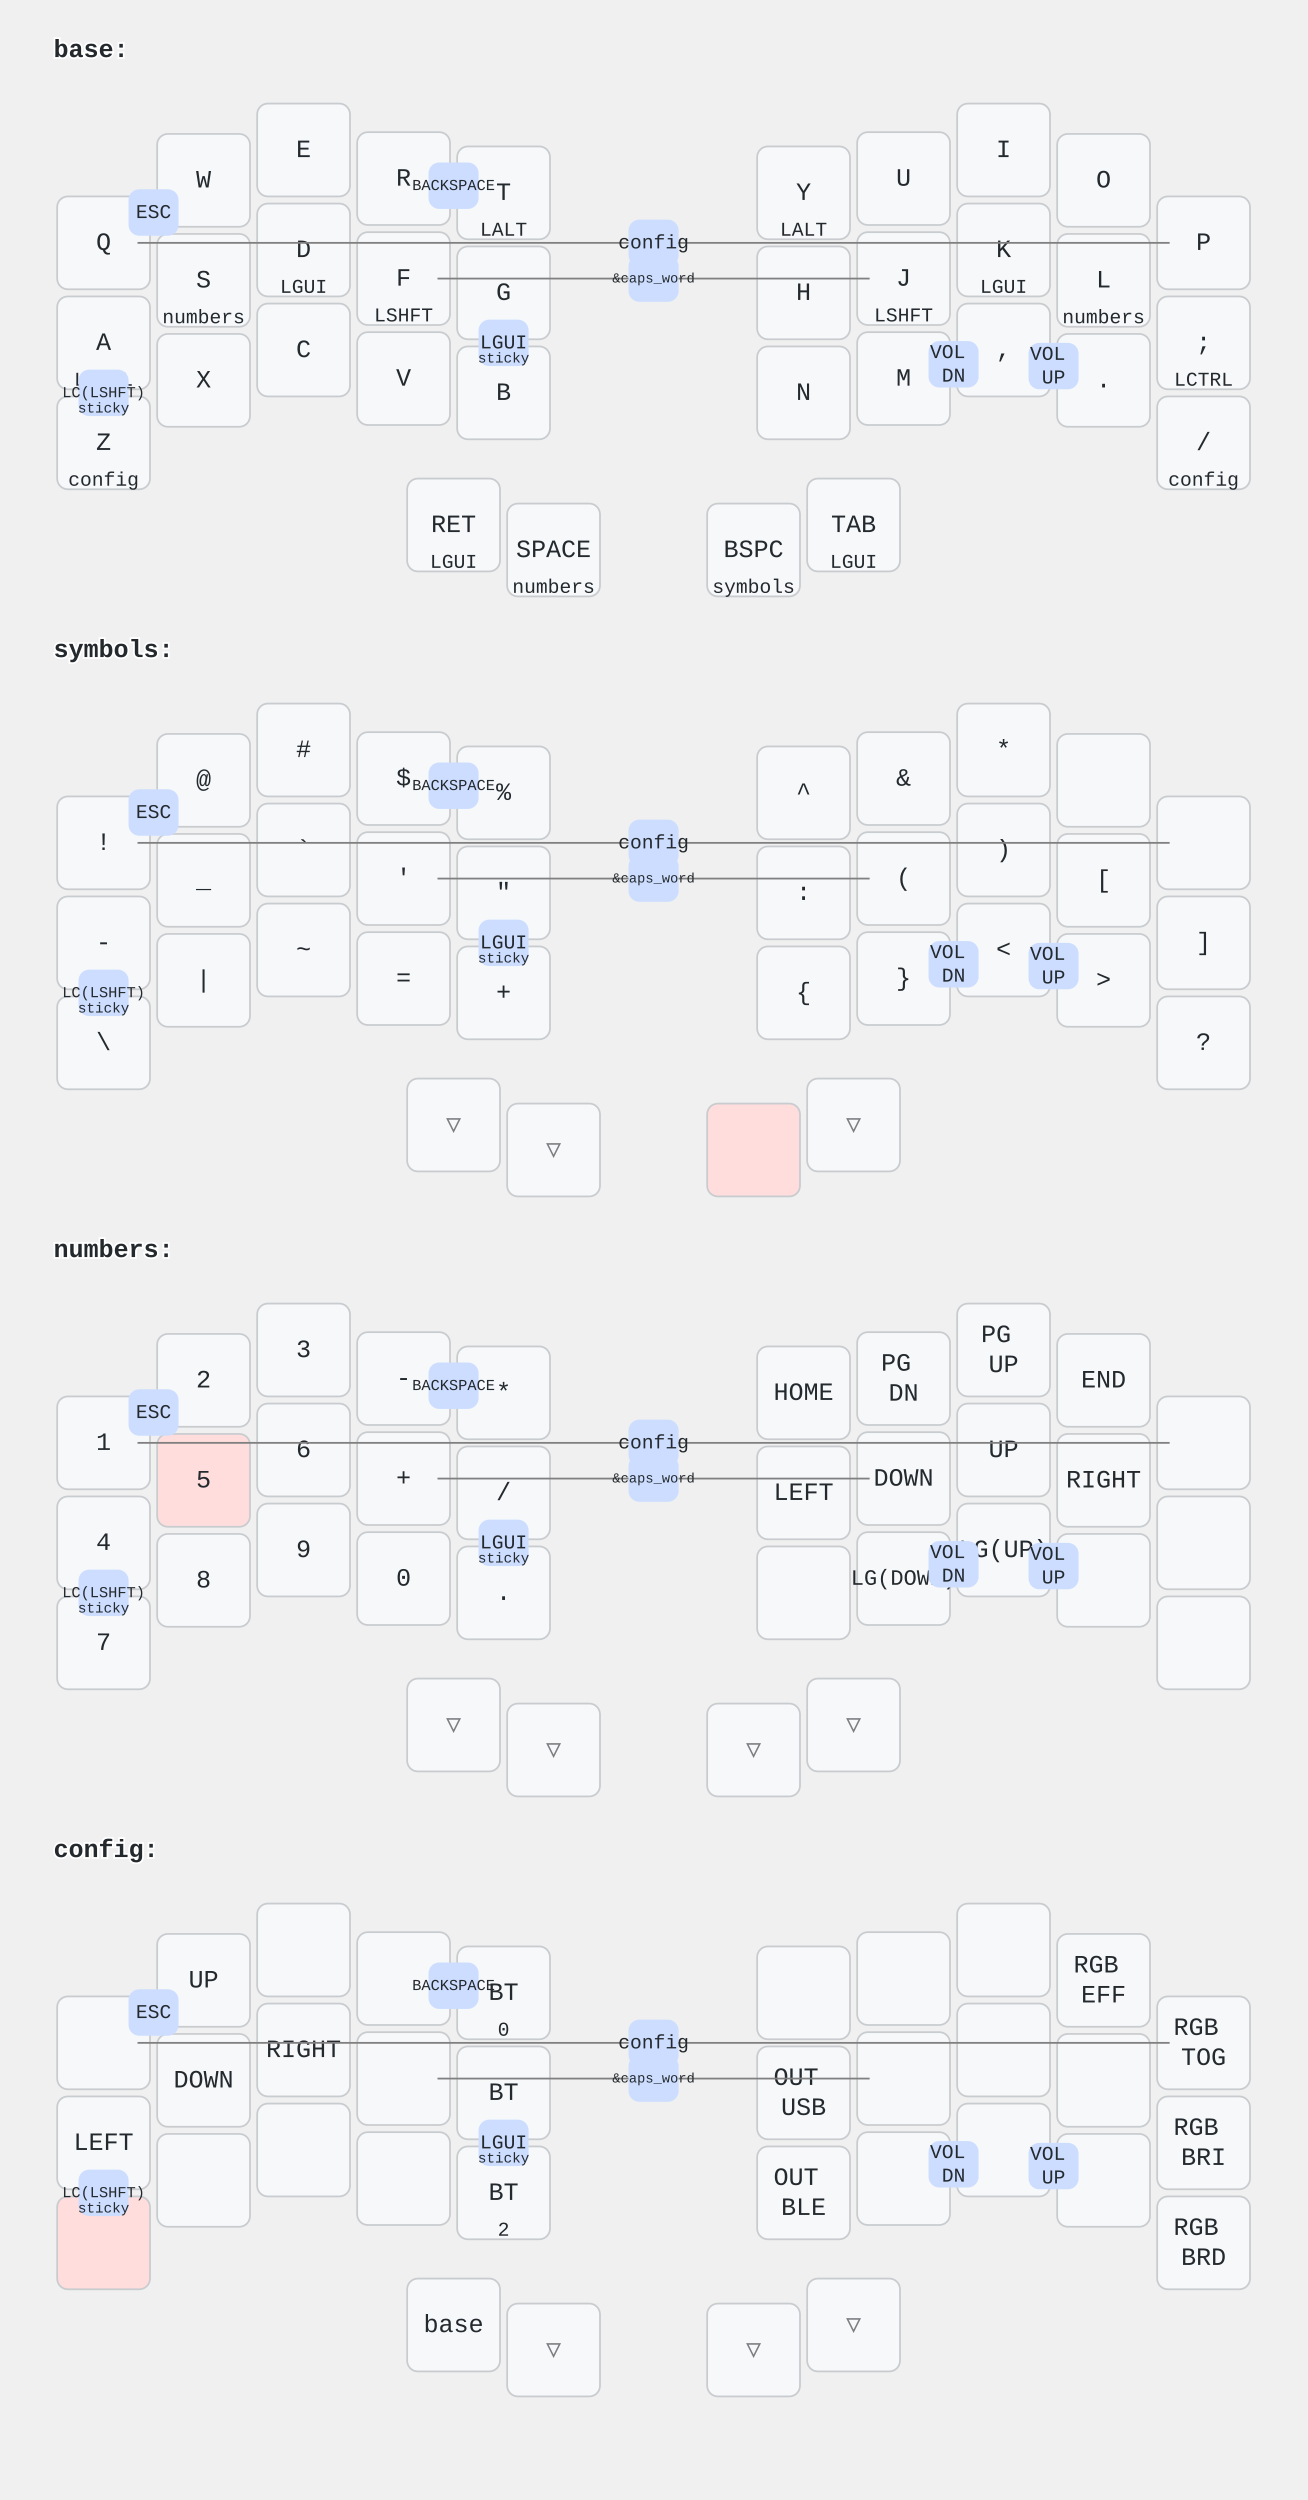
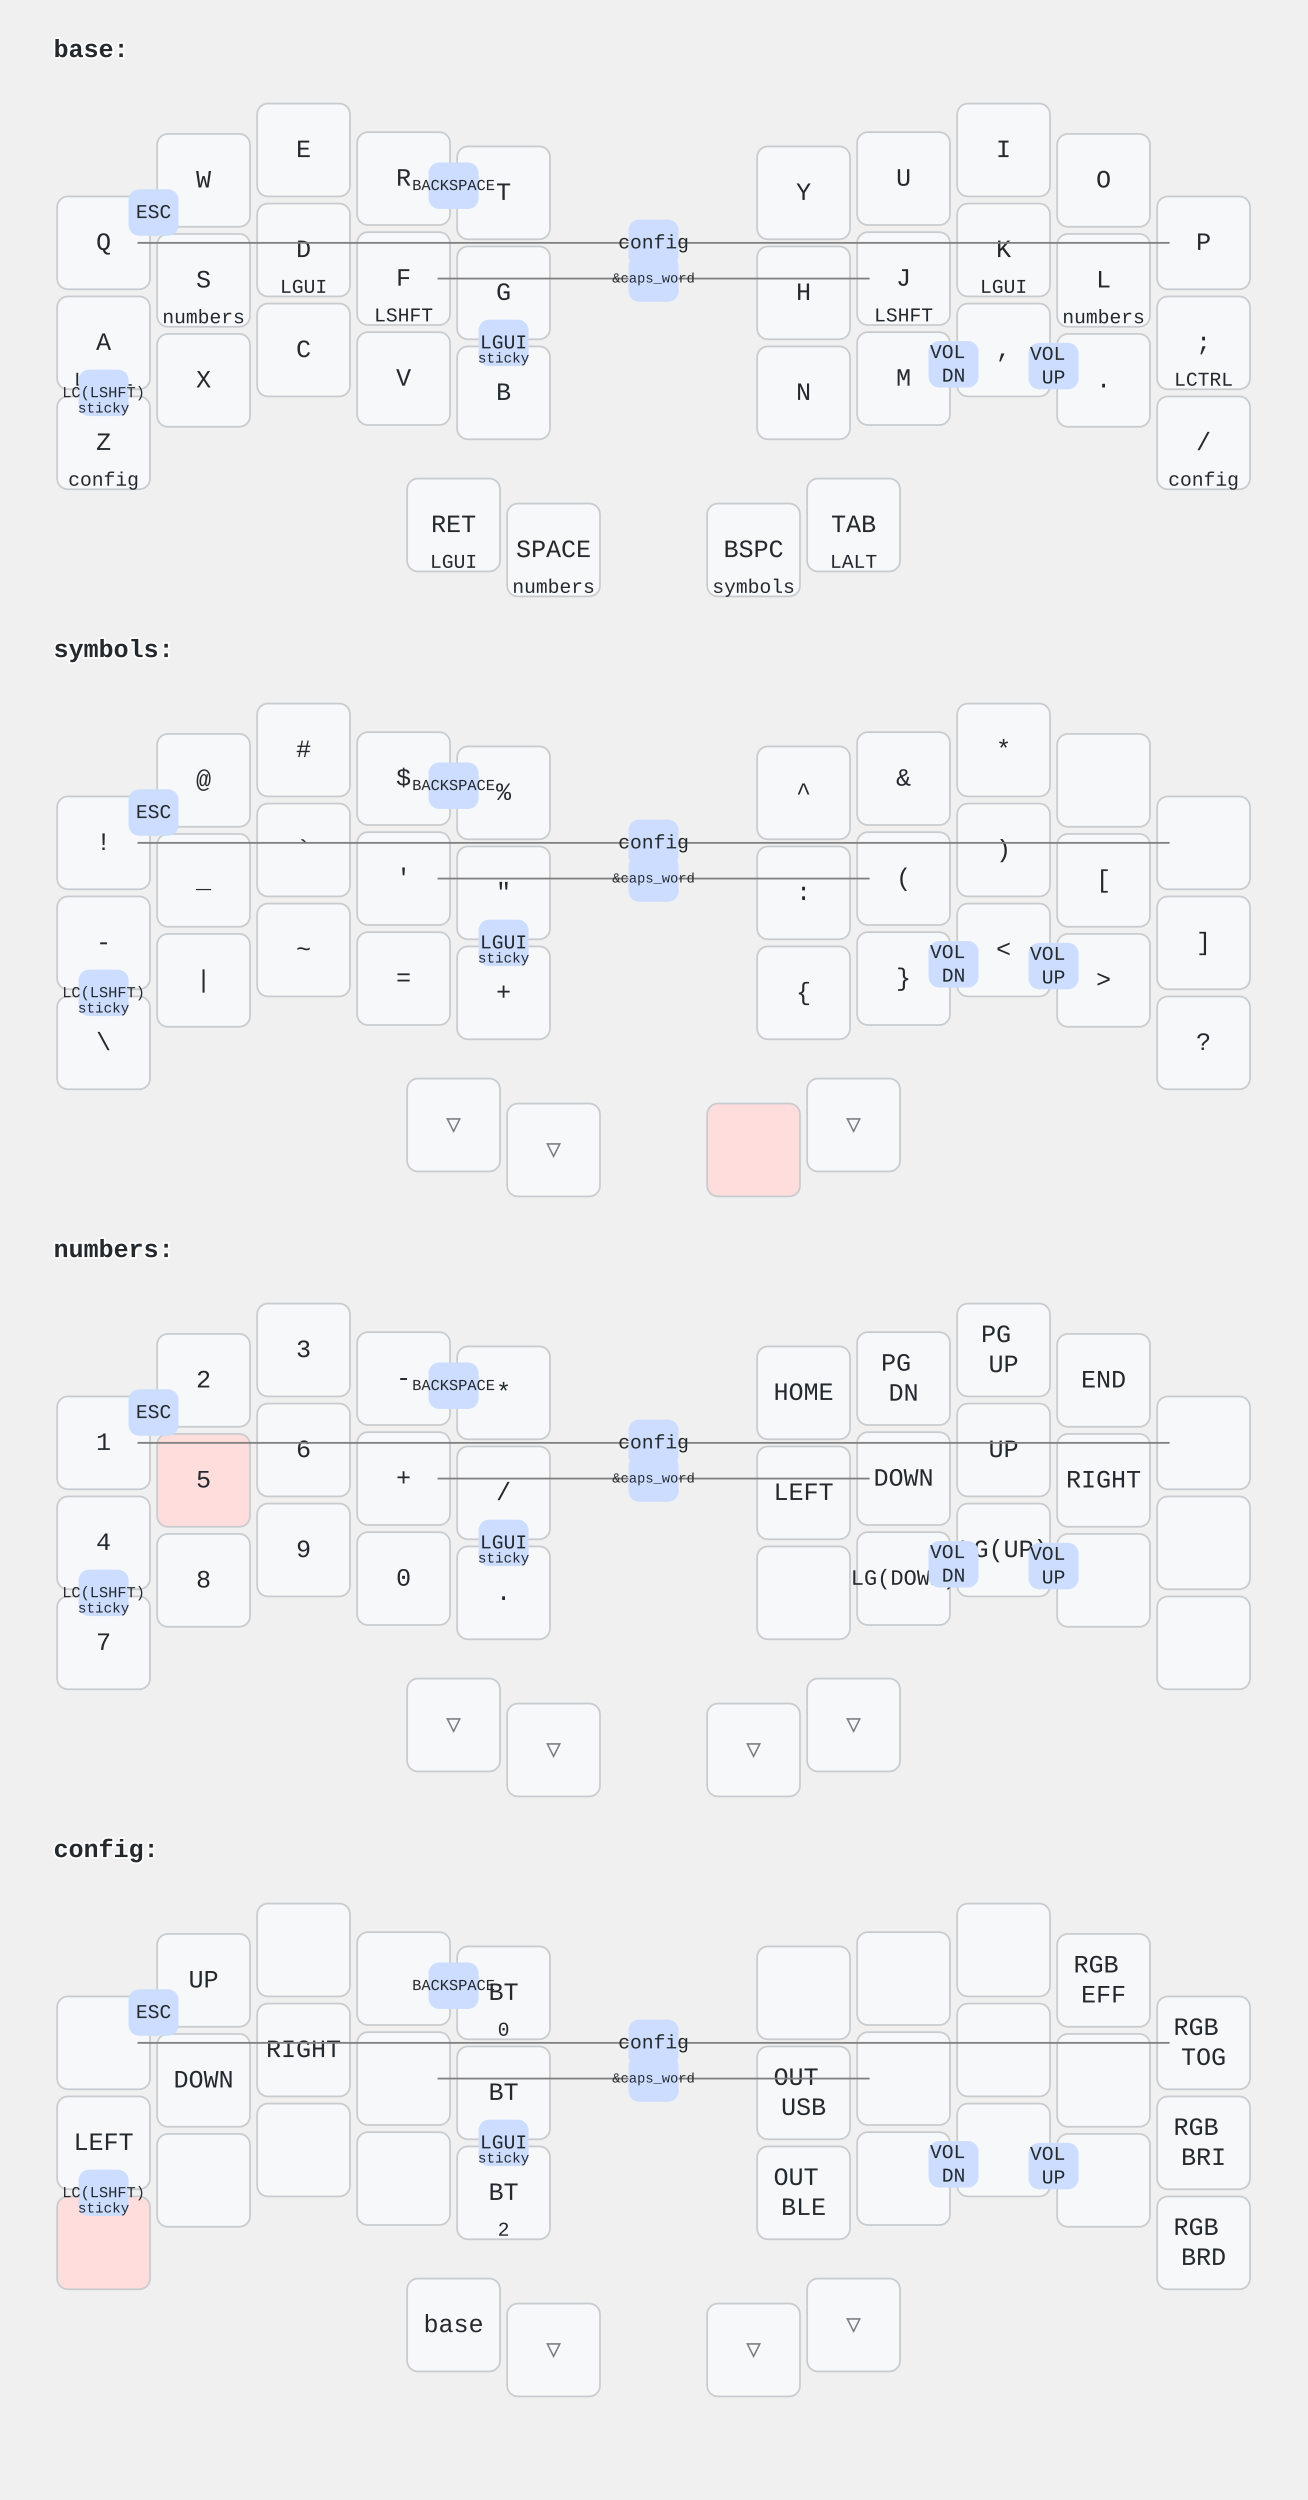
<svg xmlns="http://www.w3.org/2000/svg" width="732" height="1400" viewBox="0 0 732 1400" class="keymap">
  <style>/* inherit to force styles through use tags */
svg path {
    fill: inherit;
}

/* font and background color specifications */
svg.keymap {
    font-family: SFMono-Regular,Consolas,Liberation Mono,Menlo,monospace;
    font-size: 14px;
    font-kerning: normal;
    text-rendering: optimizeLegibility;
    fill: #24292e;
}

/* default key styling */
rect.key {
    fill: #f6f8fa;
    stroke: #c9cccf;
    stroke-width: 1;
}

/* default key side styling, only used is draw_key_sides is set */
rect.side {
    filter: brightness(90%);
}

/* color accent for combo boxes */
rect.combo, rect.combo-separate {
    fill: #cdf;
}

/* color accent for held keys */
rect.held, rect.combo.held {
    fill: #fdd;
}

/* color accent for ghost (optional) keys */
rect.ghost, rect.combo.ghost {
    stroke-dasharray: 4, 4;
    stroke-width: 2;
}

text {
    text-anchor: middle;
    dominant-baseline: middle;
}

/* styling for layer labels */
text.label {
    font-weight: bold;
    text-anchor: start;
    stroke: white;
    stroke-width: 2;
    paint-order: stroke;
}

/* styling for combo tap, and key hold/shifted label text */
text.combo, text.hold, text.shifted {
    font-size: 11px;
}

text.hold {
    text-anchor: middle;
    dominant-baseline: auto;
}

text.shifted {
    text-anchor: middle;
    dominant-baseline: hanging;
}

/* styling for hold/shifted label text in combo box */
text.combo.hold, text.combo.shifted {
    font-size: 8px;
}

/* lighter symbol for transparent keys */
text.trans {
    fill: #7b7e81;
}

/* styling for combo dendrons */
path.combo {
    stroke-width: 1;
    stroke: gray;
    fill: none;
}

/* Start Tabler Icons Cleanup */
/* cannot use height/width with glyphs */
.icon-tabler &gt; path {
    fill: inherit;
    stroke: inherit;
    stroke-width: 2;
}
/* hide tabler's default box */
.icon-tabler &gt; path[stroke="none"][fill="none"] {
    visibility: hidden;
}
/* End Tabler Icons Cleanup */
</style>
  <g transform="translate(30, 0)" class="layer-base">
    <text x="0" y="28" class="label">base:</text>
    <g transform="translate(0, 56)">
      <g transform="translate(28, 80)" class="key keypos-0">
        <rect rx="6" ry="6" x="-26" y="-26" width="52" height="52" class="key" />
        <text x="0" y="0" class="key tap">Q</text>
      </g>
      <g transform="translate(84, 45)" class="key keypos-1">
        <rect rx="6" ry="6" x="-26" y="-26" width="52" height="52" class="key" />
        <text x="0" y="0" class="key tap">W</text>
      </g>
      <g transform="translate(140, 28)" class="key keypos-2">
        <rect rx="6" ry="6" x="-26" y="-26" width="52" height="52" class="key" />
        <text x="0" y="0" class="key tap">E</text>
      </g>
      <g transform="translate(196, 44)" class="key keypos-3">
        <rect rx="6" ry="6" x="-26" y="-26" width="52" height="52" class="key" />
        <text x="0" y="0" class="key tap">R</text>
      </g>
      <g transform="translate(252, 52)" class="key keypos-4">
        <rect rx="6" ry="6" x="-26" y="-26" width="52" height="52" class="key" />
        <text x="0" y="0" class="key tap">T</text>
-         <text x="0" y="24" class="key hold">LALT</text>
      </g>
      <g transform="translate(420, 52)" class="key keypos-5">
        <rect rx="6" ry="6" x="-26" y="-26" width="52" height="52" class="key" />
        <text x="0" y="0" class="key tap">Y</text>
-         <text x="0" y="24" class="key hold">LALT</text>
      </g>
      <g transform="translate(476, 44)" class="key keypos-6">
        <rect rx="6" ry="6" x="-26" y="-26" width="52" height="52" class="key" />
        <text x="0" y="0" class="key tap">U</text>
      </g>
      <g transform="translate(532, 28)" class="key keypos-7">
        <rect rx="6" ry="6" x="-26" y="-26" width="52" height="52" class="key" />
        <text x="0" y="0" class="key tap">I</text>
      </g>
      <g transform="translate(588, 45)" class="key keypos-8">
        <rect rx="6" ry="6" x="-26" y="-26" width="52" height="52" class="key" />
        <text x="0" y="0" class="key tap">O</text>
      </g>
      <g transform="translate(644, 80)" class="key keypos-9">
        <rect rx="6" ry="6" x="-26" y="-26" width="52" height="52" class="key" />
        <text x="0" y="0" class="key tap">P</text>
      </g>
      <g transform="translate(28, 136)" class="key keypos-10">
        <rect rx="6" ry="6" x="-26" y="-26" width="52" height="52" class="key" />
        <text x="0" y="0" class="key tap">A</text>
        <text x="0" y="24" class="key hold">LCTRL</text>
      </g>
      <g transform="translate(84, 101)" class="key keypos-11">
        <rect rx="6" ry="6" x="-26" y="-26" width="52" height="52" class="key" />
        <text x="0" y="0" class="key tap">S</text>
        <text x="0" y="24" class="key hold">numbers</text>
      </g>
      <g transform="translate(140, 84)" class="key keypos-12">
        <rect rx="6" ry="6" x="-26" y="-26" width="52" height="52" class="key" />
        <text x="0" y="0" class="key tap">D</text>
        <text x="0" y="24" class="key hold">LGUI</text>
      </g>
      <g transform="translate(196, 100)" class="key keypos-13">
        <rect rx="6" ry="6" x="-26" y="-26" width="52" height="52" class="key" />
        <text x="0" y="0" class="key tap">F</text>
        <text x="0" y="24" class="key hold">LSHFT</text>
      </g>
      <g transform="translate(252, 108)" class="key keypos-14">
        <rect rx="6" ry="6" x="-26" y="-26" width="52" height="52" class="key" />
        <text x="0" y="0" class="key tap">G</text>
      </g>
      <g transform="translate(420, 108)" class="key keypos-15">
        <rect rx="6" ry="6" x="-26" y="-26" width="52" height="52" class="key" />
        <text x="0" y="0" class="key tap">H</text>
      </g>
      <g transform="translate(476, 100)" class="key keypos-16">
        <rect rx="6" ry="6" x="-26" y="-26" width="52" height="52" class="key" />
        <text x="0" y="0" class="key tap">J</text>
        <text x="0" y="24" class="key hold">LSHFT</text>
      </g>
      <g transform="translate(532, 84)" class="key keypos-17">
        <rect rx="6" ry="6" x="-26" y="-26" width="52" height="52" class="key" />
        <text x="0" y="0" class="key tap">K</text>
        <text x="0" y="24" class="key hold">LGUI</text>
      </g>
      <g transform="translate(588, 101)" class="key keypos-18">
        <rect rx="6" ry="6" x="-26" y="-26" width="52" height="52" class="key" />
        <text x="0" y="0" class="key tap">L</text>
        <text x="0" y="24" class="key hold">numbers</text>
      </g>
      <g transform="translate(644, 136)" class="key keypos-19">
        <rect rx="6" ry="6" x="-26" y="-26" width="52" height="52" class="key" />
        <text x="0" y="0" class="key tap">;</text>
        <text x="0" y="24" class="key hold">LCTRL</text>
      </g>
      <g transform="translate(28, 192)" class="key keypos-20">
        <rect rx="6" ry="6" x="-26" y="-26" width="52" height="52" class="key" />
        <text x="0" y="0" class="key tap">Z</text>
        <text x="0" y="24" class="key hold">config</text>
      </g>
      <g transform="translate(84, 157)" class="key keypos-21">
        <rect rx="6" ry="6" x="-26" y="-26" width="52" height="52" class="key" />
        <text x="0" y="0" class="key tap">X</text>
      </g>
      <g transform="translate(140, 140)" class="key keypos-22">
        <rect rx="6" ry="6" x="-26" y="-26" width="52" height="52" class="key" />
        <text x="0" y="0" class="key tap">C</text>
      </g>
      <g transform="translate(196, 156)" class="key keypos-23">
        <rect rx="6" ry="6" x="-26" y="-26" width="52" height="52" class="key" />
        <text x="0" y="0" class="key tap">V</text>
      </g>
      <g transform="translate(252, 164)" class="key keypos-24">
        <rect rx="6" ry="6" x="-26" y="-26" width="52" height="52" class="key" />
        <text x="0" y="0" class="key tap">B</text>
      </g>
      <g transform="translate(420, 164)" class="key keypos-25">
        <rect rx="6" ry="6" x="-26" y="-26" width="52" height="52" class="key" />
        <text x="0" y="0" class="key tap">N</text>
      </g>
      <g transform="translate(476, 156)" class="key keypos-26">
        <rect rx="6" ry="6" x="-26" y="-26" width="52" height="52" class="key" />
        <text x="0" y="0" class="key tap">M</text>
      </g>
      <g transform="translate(532, 140)" class="key keypos-27">
        <rect rx="6" ry="6" x="-26" y="-26" width="52" height="52" class="key" />
        <text x="0" y="0" class="key tap">,</text>
      </g>
      <g transform="translate(588, 157)" class="key keypos-28">
        <rect rx="6" ry="6" x="-26" y="-26" width="52" height="52" class="key" />
        <text x="0" y="0" class="key tap">.</text>
      </g>
      <g transform="translate(644, 192)" class="key keypos-29">
        <rect rx="6" ry="6" x="-26" y="-26" width="52" height="52" class="key" />
        <text x="0" y="0" class="key tap">/</text>
        <text x="0" y="24" class="key hold">config</text>
      </g>
      <g transform="translate(224, 238)" class="key keypos-30">
        <rect rx="6" ry="6" x="-26" y="-26" width="52" height="52" class="key" />
        <text x="0" y="0" class="key tap">RET</text>
        <text x="0" y="24" class="key hold">LGUI</text>
      </g>
      <g transform="translate(280, 252)" class="key keypos-31">
        <rect rx="6" ry="6" x="-26" y="-26" width="52" height="52" class="key" />
        <text x="0" y="0" class="key tap">SPACE</text>
        <text x="0" y="24" class="key hold">numbers</text>
      </g>
      <g transform="translate(392, 252)" class="key keypos-32">
        <rect rx="6" ry="6" x="-26" y="-26" width="52" height="52" class="key" />
        <text x="0" y="0" class="key tap">BSPC</text>
        <text x="0" y="24" class="key hold">symbols</text>
      </g>
      <g transform="translate(448, 238)" class="key keypos-33">
        <rect rx="6" ry="6" x="-26" y="-26" width="52" height="52" class="key" />
        <text x="0" y="0" class="key tap">TAB</text>
-         <text x="0" y="24" class="key hold">LGUI</text>
+         <text x="0" y="24" class="key hold">LALT</text>
      </g>
      <g class="combo combopos-0">
        <rect rx="6" ry="6" x="42" y="50" width="28" height="26" class="combo" />
        <text x="56" y="63" class="combo tap">ESC</text>
      </g>
      <g class="combo combopos-1">
        <rect rx="6" ry="6" x="238" y="123" width="28" height="26" class="combo" />
        <text x="252" y="136" class="combo tap">LGUI</text>
        <text x="252" y="147" class="combo hold">sticky</text>
      </g>
      <g class="combo combopos-2">
        <rect rx="6" ry="6" x="210" y="35" width="28" height="26" class="combo" />
        <text x="224" y="48" class="combo tap">
          <tspan style="font-size: 78%">BACKSPACE</tspan>
        </text>
      </g>
      <g class="combo combopos-3">
        <rect rx="6" ry="6" x="490" y="135" width="28" height="26" class="combo" />
        <text x="504" y="148" class="combo tap">
          <tspan x="504" dy="-0.6em">VOL</tspan>
          <tspan x="504" dy="1.2em">DN</tspan>
        </text>
      </g>
      <g class="combo combopos-4">
        <rect rx="6" ry="6" x="546" y="136" width="28" height="26" class="combo" />
        <text x="560" y="149" class="combo tap">
          <tspan x="560" dy="-0.6em">VOL</tspan>
          <tspan x="560" dy="1.2em">UP</tspan>
        </text>
      </g>
      <g class="combo combopos-5">
        <path d="M336,100 l-121,0" class="combo" />
        <path d="M336,100 l121,0" class="combo" />
        <rect rx="6" ry="6" x="322" y="87" width="28" height="26" class="combo" />
        <text x="336" y="100" class="combo tap">
          <tspan style="font-size: 70%">&amp;caps_word</tspan>
        </text>
      </g>
      <g class="combo combopos-6">
        <rect rx="6" ry="6" x="14" y="151" width="28" height="26" class="combo" />
        <text x="28" y="164" class="combo tap">
          <tspan style="font-size: 78%">LC(LSHFT)</tspan>
        </text>
        <text x="28" y="175" class="combo hold">sticky</text>
      </g>
      <g class="combo combopos-7">
        <path d="M336,80 l-289,0" class="combo" />
        <path d="M336,80 l289,0" class="combo" />
        <rect rx="6" ry="6" x="322" y="67" width="28" height="26" class="combo" />
        <text x="336" y="80" class="combo tap">config</text>
      </g>
    </g>
  </g>
  <g transform="translate(30, 336)" class="layer-symbols">
    <text x="0" y="28" class="label">symbols:</text>
    <g transform="translate(0, 56)">
      <g transform="translate(28, 80)" class="key keypos-0">
        <rect rx="6" ry="6" x="-26" y="-26" width="52" height="52" class="key" />
        <text x="0" y="0" class="key tap">!</text>
      </g>
      <g transform="translate(84, 45)" class="key keypos-1">
        <rect rx="6" ry="6" x="-26" y="-26" width="52" height="52" class="key" />
        <text x="0" y="0" class="key tap">@</text>
      </g>
      <g transform="translate(140, 28)" class="key keypos-2">
        <rect rx="6" ry="6" x="-26" y="-26" width="52" height="52" class="key" />
        <text x="0" y="0" class="key tap">#</text>
      </g>
      <g transform="translate(196, 44)" class="key keypos-3">
        <rect rx="6" ry="6" x="-26" y="-26" width="52" height="52" class="key" />
        <text x="0" y="0" class="key tap">$</text>
      </g>
      <g transform="translate(252, 52)" class="key keypos-4">
        <rect rx="6" ry="6" x="-26" y="-26" width="52" height="52" class="key" />
        <text x="0" y="0" class="key tap">%</text>
      </g>
      <g transform="translate(420, 52)" class="key keypos-5">
        <rect rx="6" ry="6" x="-26" y="-26" width="52" height="52" class="key" />
        <text x="0" y="0" class="key tap">^</text>
      </g>
      <g transform="translate(476, 44)" class="key keypos-6">
        <rect rx="6" ry="6" x="-26" y="-26" width="52" height="52" class="key" />
        <text x="0" y="0" class="key tap">&amp;</text>
      </g>
      <g transform="translate(532, 28)" class="key keypos-7">
        <rect rx="6" ry="6" x="-26" y="-26" width="52" height="52" class="key" />
        <text x="0" y="0" class="key tap">*</text>
      </g>
      <g transform="translate(588, 45)" class="key keypos-8">
        <rect rx="6" ry="6" x="-26" y="-26" width="52" height="52" class="key" />
      </g>
      <g transform="translate(644, 80)" class="key keypos-9">
        <rect rx="6" ry="6" x="-26" y="-26" width="52" height="52" class="key" />
      </g>
      <g transform="translate(28, 136)" class="key keypos-10">
        <rect rx="6" ry="6" x="-26" y="-26" width="52" height="52" class="key" />
        <text x="0" y="0" class="key tap">-</text>
      </g>
      <g transform="translate(84, 101)" class="key keypos-11">
        <rect rx="6" ry="6" x="-26" y="-26" width="52" height="52" class="key" />
        <text x="0" y="0" class="key tap">_</text>
      </g>
      <g transform="translate(140, 84)" class="key keypos-12">
        <rect rx="6" ry="6" x="-26" y="-26" width="52" height="52" class="key" />
        <text x="0" y="0" class="key tap">`</text>
      </g>
      <g transform="translate(196, 100)" class="key keypos-13">
        <rect rx="6" ry="6" x="-26" y="-26" width="52" height="52" class="key" />
        <text x="0" y="0" class="key tap">'</text>
      </g>
      <g transform="translate(252, 108)" class="key keypos-14">
        <rect rx="6" ry="6" x="-26" y="-26" width="52" height="52" class="key" />
        <text x="0" y="0" class="key tap">"</text>
      </g>
      <g transform="translate(420, 108)" class="key keypos-15">
        <rect rx="6" ry="6" x="-26" y="-26" width="52" height="52" class="key" />
        <text x="0" y="0" class="key tap">:</text>
      </g>
      <g transform="translate(476, 100)" class="key keypos-16">
        <rect rx="6" ry="6" x="-26" y="-26" width="52" height="52" class="key" />
        <text x="0" y="0" class="key tap">(</text>
      </g>
      <g transform="translate(532, 84)" class="key keypos-17">
        <rect rx="6" ry="6" x="-26" y="-26" width="52" height="52" class="key" />
        <text x="0" y="0" class="key tap">)</text>
      </g>
      <g transform="translate(588, 101)" class="key keypos-18">
        <rect rx="6" ry="6" x="-26" y="-26" width="52" height="52" class="key" />
        <text x="0" y="0" class="key tap">[</text>
      </g>
      <g transform="translate(644, 136)" class="key keypos-19">
        <rect rx="6" ry="6" x="-26" y="-26" width="52" height="52" class="key" />
        <text x="0" y="0" class="key tap">]</text>
      </g>
      <g transform="translate(28, 192)" class="key keypos-20">
        <rect rx="6" ry="6" x="-26" y="-26" width="52" height="52" class="key" />
        <text x="0" y="0" class="key tap">\</text>
      </g>
      <g transform="translate(84, 157)" class="key keypos-21">
        <rect rx="6" ry="6" x="-26" y="-26" width="52" height="52" class="key" />
        <text x="0" y="0" class="key tap">|</text>
      </g>
      <g transform="translate(140, 140)" class="key keypos-22">
        <rect rx="6" ry="6" x="-26" y="-26" width="52" height="52" class="key" />
        <text x="0" y="0" class="key tap">~</text>
      </g>
      <g transform="translate(196, 156)" class="key keypos-23">
        <rect rx="6" ry="6" x="-26" y="-26" width="52" height="52" class="key" />
        <text x="0" y="0" class="key tap">=</text>
      </g>
      <g transform="translate(252, 164)" class="key keypos-24">
        <rect rx="6" ry="6" x="-26" y="-26" width="52" height="52" class="key" />
        <text x="0" y="0" class="key tap">+</text>
      </g>
      <g transform="translate(420, 164)" class="key keypos-25">
        <rect rx="6" ry="6" x="-26" y="-26" width="52" height="52" class="key" />
        <text x="0" y="0" class="key tap">{</text>
      </g>
      <g transform="translate(476, 156)" class="key keypos-26">
        <rect rx="6" ry="6" x="-26" y="-26" width="52" height="52" class="key" />
        <text x="0" y="0" class="key tap">}</text>
      </g>
      <g transform="translate(532, 140)" class="key keypos-27">
        <rect rx="6" ry="6" x="-26" y="-26" width="52" height="52" class="key" />
        <text x="0" y="0" class="key tap">&lt;</text>
      </g>
      <g transform="translate(588, 157)" class="key keypos-28">
        <rect rx="6" ry="6" x="-26" y="-26" width="52" height="52" class="key" />
        <text x="0" y="0" class="key tap">&gt;</text>
      </g>
      <g transform="translate(644, 192)" class="key keypos-29">
        <rect rx="6" ry="6" x="-26" y="-26" width="52" height="52" class="key" />
        <text x="0" y="0" class="key tap">?</text>
      </g>
      <g transform="translate(224, 238)" class="key trans keypos-30">
        <rect rx="6" ry="6" x="-26" y="-26" width="52" height="52" class="key trans" />
        <text x="0" y="0" class="key trans tap">▽</text>
      </g>
      <g transform="translate(280, 252)" class="key trans keypos-31">
        <rect rx="6" ry="6" x="-26" y="-26" width="52" height="52" class="key trans" />
        <text x="0" y="0" class="key trans tap">▽</text>
      </g>
      <g transform="translate(392, 252)" class="key held keypos-32">
        <rect rx="6" ry="6" x="-26" y="-26" width="52" height="52" class="key held" />
      </g>
      <g transform="translate(448, 238)" class="key trans keypos-33">
        <rect rx="6" ry="6" x="-26" y="-26" width="52" height="52" class="key trans" />
        <text x="0" y="0" class="key trans tap">▽</text>
      </g>
      <g class="combo combopos-0">
        <rect rx="6" ry="6" x="42" y="50" width="28" height="26" class="combo" />
        <text x="56" y="63" class="combo tap">ESC</text>
      </g>
      <g class="combo combopos-1">
        <rect rx="6" ry="6" x="238" y="123" width="28" height="26" class="combo" />
        <text x="252" y="136" class="combo tap">LGUI</text>
        <text x="252" y="147" class="combo hold">sticky</text>
      </g>
      <g class="combo combopos-2">
        <rect rx="6" ry="6" x="210" y="35" width="28" height="26" class="combo" />
        <text x="224" y="48" class="combo tap">
          <tspan style="font-size: 78%">BACKSPACE</tspan>
        </text>
      </g>
      <g class="combo combopos-3">
        <rect rx="6" ry="6" x="490" y="135" width="28" height="26" class="combo" />
        <text x="504" y="148" class="combo tap">
          <tspan x="504" dy="-0.6em">VOL</tspan>
          <tspan x="504" dy="1.2em">DN</tspan>
        </text>
      </g>
      <g class="combo combopos-4">
        <rect rx="6" ry="6" x="546" y="136" width="28" height="26" class="combo" />
        <text x="560" y="149" class="combo tap">
          <tspan x="560" dy="-0.6em">VOL</tspan>
          <tspan x="560" dy="1.2em">UP</tspan>
        </text>
      </g>
      <g class="combo combopos-5">
        <path d="M336,100 l-121,0" class="combo" />
        <path d="M336,100 l121,0" class="combo" />
        <rect rx="6" ry="6" x="322" y="87" width="28" height="26" class="combo" />
        <text x="336" y="100" class="combo tap">
          <tspan style="font-size: 70%">&amp;caps_word</tspan>
        </text>
      </g>
      <g class="combo combopos-6">
        <rect rx="6" ry="6" x="14" y="151" width="28" height="26" class="combo" />
        <text x="28" y="164" class="combo tap">
          <tspan style="font-size: 78%">LC(LSHFT)</tspan>
        </text>
        <text x="28" y="175" class="combo hold">sticky</text>
      </g>
      <g class="combo combopos-7">
        <path d="M336,80 l-289,0" class="combo" />
        <path d="M336,80 l289,0" class="combo" />
        <rect rx="6" ry="6" x="322" y="67" width="28" height="26" class="combo" />
        <text x="336" y="80" class="combo tap">config</text>
      </g>
    </g>
  </g>
  <g transform="translate(30, 672)" class="layer-numbers">
    <text x="0" y="28" class="label">numbers:</text>
    <g transform="translate(0, 56)">
      <g transform="translate(28, 80)" class="key keypos-0">
        <rect rx="6" ry="6" x="-26" y="-26" width="52" height="52" class="key" />
        <text x="0" y="0" class="key tap">1</text>
      </g>
      <g transform="translate(84, 45)" class="key keypos-1">
        <rect rx="6" ry="6" x="-26" y="-26" width="52" height="52" class="key" />
        <text x="0" y="0" class="key tap">2</text>
      </g>
      <g transform="translate(140, 28)" class="key keypos-2">
        <rect rx="6" ry="6" x="-26" y="-26" width="52" height="52" class="key" />
        <text x="0" y="0" class="key tap">3</text>
      </g>
      <g transform="translate(196, 44)" class="key keypos-3">
        <rect rx="6" ry="6" x="-26" y="-26" width="52" height="52" class="key" />
        <text x="0" y="0" class="key tap">-</text>
      </g>
      <g transform="translate(252, 52)" class="key keypos-4">
        <rect rx="6" ry="6" x="-26" y="-26" width="52" height="52" class="key" />
        <text x="0" y="0" class="key tap">*</text>
      </g>
      <g transform="translate(420, 52)" class="key keypos-5">
        <rect rx="6" ry="6" x="-26" y="-26" width="52" height="52" class="key" />
        <text x="0" y="0" class="key tap">HOME</text>
      </g>
      <g transform="translate(476, 44)" class="key keypos-6">
        <rect rx="6" ry="6" x="-26" y="-26" width="52" height="52" class="key" />
        <text x="0" y="0" class="key tap">
          <tspan x="0" dy="-0.6em">PG</tspan>
          <tspan x="0" dy="1.2em">DN</tspan>
        </text>
      </g>
      <g transform="translate(532, 28)" class="key keypos-7">
        <rect rx="6" ry="6" x="-26" y="-26" width="52" height="52" class="key" />
        <text x="0" y="0" class="key tap">
          <tspan x="0" dy="-0.6em">PG</tspan>
          <tspan x="0" dy="1.2em">UP</tspan>
        </text>
      </g>
      <g transform="translate(588, 45)" class="key keypos-8">
        <rect rx="6" ry="6" x="-26" y="-26" width="52" height="52" class="key" />
        <text x="0" y="0" class="key tap">END</text>
      </g>
      <g transform="translate(644, 80)" class="key keypos-9">
        <rect rx="6" ry="6" x="-26" y="-26" width="52" height="52" class="key" />
      </g>
      <g transform="translate(28, 136)" class="key keypos-10">
        <rect rx="6" ry="6" x="-26" y="-26" width="52" height="52" class="key" />
        <text x="0" y="0" class="key tap">4</text>
      </g>
      <g transform="translate(84, 101)" class="key held keypos-11">
        <rect rx="6" ry="6" x="-26" y="-26" width="52" height="52" class="key held" />
        <text x="0" y="0" class="key held tap">5</text>
      </g>
      <g transform="translate(140, 84)" class="key keypos-12">
        <rect rx="6" ry="6" x="-26" y="-26" width="52" height="52" class="key" />
        <text x="0" y="0" class="key tap">6</text>
      </g>
      <g transform="translate(196, 100)" class="key keypos-13">
        <rect rx="6" ry="6" x="-26" y="-26" width="52" height="52" class="key" />
        <text x="0" y="0" class="key tap">+</text>
      </g>
      <g transform="translate(252, 108)" class="key keypos-14">
        <rect rx="6" ry="6" x="-26" y="-26" width="52" height="52" class="key" />
        <text x="0" y="0" class="key tap">/</text>
      </g>
      <g transform="translate(420, 108)" class="key keypos-15">
        <rect rx="6" ry="6" x="-26" y="-26" width="52" height="52" class="key" />
        <text x="0" y="0" class="key tap">LEFT</text>
      </g>
      <g transform="translate(476, 100)" class="key keypos-16">
        <rect rx="6" ry="6" x="-26" y="-26" width="52" height="52" class="key" />
        <text x="0" y="0" class="key tap">DOWN</text>
      </g>
      <g transform="translate(532, 84)" class="key keypos-17">
        <rect rx="6" ry="6" x="-26" y="-26" width="52" height="52" class="key" />
        <text x="0" y="0" class="key tap">UP</text>
      </g>
      <g transform="translate(588, 101)" class="key keypos-18">
        <rect rx="6" ry="6" x="-26" y="-26" width="52" height="52" class="key" />
        <text x="0" y="0" class="key tap">RIGHT</text>
      </g>
      <g transform="translate(644, 136)" class="key keypos-19">
        <rect rx="6" ry="6" x="-26" y="-26" width="52" height="52" class="key" />
      </g>
      <g transform="translate(28, 192)" class="key keypos-20">
        <rect rx="6" ry="6" x="-26" y="-26" width="52" height="52" class="key" />
        <text x="0" y="0" class="key tap">7</text>
      </g>
      <g transform="translate(84, 157)" class="key keypos-21">
        <rect rx="6" ry="6" x="-26" y="-26" width="52" height="52" class="key" />
        <text x="0" y="0" class="key tap">8</text>
      </g>
      <g transform="translate(140, 140)" class="key keypos-22">
        <rect rx="6" ry="6" x="-26" y="-26" width="52" height="52" class="key" />
        <text x="0" y="0" class="key tap">9</text>
      </g>
      <g transform="translate(196, 156)" class="key keypos-23">
        <rect rx="6" ry="6" x="-26" y="-26" width="52" height="52" class="key" />
        <text x="0" y="0" class="key tap">0</text>
      </g>
      <g transform="translate(252, 164)" class="key keypos-24">
        <rect rx="6" ry="6" x="-26" y="-26" width="52" height="52" class="key" />
        <text x="0" y="0" class="key tap">.</text>
      </g>
      <g transform="translate(420, 164)" class="key keypos-25">
        <rect rx="6" ry="6" x="-26" y="-26" width="52" height="52" class="key" />
      </g>
      <g transform="translate(476, 156)" class="key keypos-26">
        <rect rx="6" ry="6" x="-26" y="-26" width="52" height="52" class="key" />
        <text x="0" y="0" class="key tap">
          <tspan style="font-size: 88%">LG(DOWN)</tspan>
        </text>
      </g>
      <g transform="translate(532, 140)" class="key keypos-27">
        <rect rx="6" ry="6" x="-26" y="-26" width="52" height="52" class="key" />
        <text x="0" y="0" class="key tap">LG(UP)</text>
      </g>
      <g transform="translate(588, 157)" class="key keypos-28">
        <rect rx="6" ry="6" x="-26" y="-26" width="52" height="52" class="key" />
      </g>
      <g transform="translate(644, 192)" class="key keypos-29">
        <rect rx="6" ry="6" x="-26" y="-26" width="52" height="52" class="key" />
      </g>
      <g transform="translate(224, 238)" class="key trans keypos-30">
        <rect rx="6" ry="6" x="-26" y="-26" width="52" height="52" class="key trans" />
        <text x="0" y="0" class="key trans tap">▽</text>
      </g>
      <g transform="translate(280, 252)" class="key trans keypos-31">
        <rect rx="6" ry="6" x="-26" y="-26" width="52" height="52" class="key trans" />
        <text x="0" y="0" class="key trans tap">▽</text>
      </g>
      <g transform="translate(392, 252)" class="key trans keypos-32">
        <rect rx="6" ry="6" x="-26" y="-26" width="52" height="52" class="key trans" />
        <text x="0" y="0" class="key trans tap">▽</text>
      </g>
      <g transform="translate(448, 238)" class="key trans keypos-33">
        <rect rx="6" ry="6" x="-26" y="-26" width="52" height="52" class="key trans" />
        <text x="0" y="0" class="key trans tap">▽</text>
      </g>
      <g class="combo combopos-0">
        <rect rx="6" ry="6" x="42" y="50" width="28" height="26" class="combo" />
        <text x="56" y="63" class="combo tap">ESC</text>
      </g>
      <g class="combo combopos-1">
        <rect rx="6" ry="6" x="238" y="123" width="28" height="26" class="combo" />
        <text x="252" y="136" class="combo tap">LGUI</text>
        <text x="252" y="147" class="combo hold">sticky</text>
      </g>
      <g class="combo combopos-2">
        <rect rx="6" ry="6" x="210" y="35" width="28" height="26" class="combo" />
        <text x="224" y="48" class="combo tap">
          <tspan style="font-size: 78%">BACKSPACE</tspan>
        </text>
      </g>
      <g class="combo combopos-3">
        <rect rx="6" ry="6" x="490" y="135" width="28" height="26" class="combo" />
        <text x="504" y="148" class="combo tap">
          <tspan x="504" dy="-0.6em">VOL</tspan>
          <tspan x="504" dy="1.2em">DN</tspan>
        </text>
      </g>
      <g class="combo combopos-4">
        <rect rx="6" ry="6" x="546" y="136" width="28" height="26" class="combo" />
        <text x="560" y="149" class="combo tap">
          <tspan x="560" dy="-0.6em">VOL</tspan>
          <tspan x="560" dy="1.2em">UP</tspan>
        </text>
      </g>
      <g class="combo combopos-5">
        <path d="M336,100 l-121,0" class="combo" />
        <path d="M336,100 l121,0" class="combo" />
        <rect rx="6" ry="6" x="322" y="87" width="28" height="26" class="combo" />
        <text x="336" y="100" class="combo tap">
          <tspan style="font-size: 70%">&amp;caps_word</tspan>
        </text>
      </g>
      <g class="combo combopos-6">
        <rect rx="6" ry="6" x="14" y="151" width="28" height="26" class="combo" />
        <text x="28" y="164" class="combo tap">
          <tspan style="font-size: 78%">LC(LSHFT)</tspan>
        </text>
        <text x="28" y="175" class="combo hold">sticky</text>
      </g>
      <g class="combo combopos-7">
        <path d="M336,80 l-289,0" class="combo" />
        <path d="M336,80 l289,0" class="combo" />
        <rect rx="6" ry="6" x="322" y="67" width="28" height="26" class="combo" />
        <text x="336" y="80" class="combo tap">config</text>
      </g>
    </g>
  </g>
  <g transform="translate(30, 1008)" class="layer-config">
    <text x="0" y="28" class="label">config:</text>
    <g transform="translate(0, 56)">
      <g transform="translate(28, 80)" class="key keypos-0">
        <rect rx="6" ry="6" x="-26" y="-26" width="52" height="52" class="key" />
      </g>
      <g transform="translate(84, 45)" class="key keypos-1">
        <rect rx="6" ry="6" x="-26" y="-26" width="52" height="52" class="key" />
        <text x="0" y="0" class="key tap">UP</text>
      </g>
      <g transform="translate(140, 28)" class="key keypos-2">
        <rect rx="6" ry="6" x="-26" y="-26" width="52" height="52" class="key" />
      </g>
      <g transform="translate(196, 44)" class="key keypos-3">
        <rect rx="6" ry="6" x="-26" y="-26" width="52" height="52" class="key" />
      </g>
      <g transform="translate(252, 52)" class="key keypos-4">
        <rect rx="6" ry="6" x="-26" y="-26" width="52" height="52" class="key" />
        <text x="0" y="0" class="key tap">BT</text>
        <text x="0" y="24" class="key hold">0</text>
      </g>
      <g transform="translate(420, 52)" class="key keypos-5">
        <rect rx="6" ry="6" x="-26" y="-26" width="52" height="52" class="key" />
      </g>
      <g transform="translate(476, 44)" class="key keypos-6">
        <rect rx="6" ry="6" x="-26" y="-26" width="52" height="52" class="key" />
      </g>
      <g transform="translate(532, 28)" class="key keypos-7">
        <rect rx="6" ry="6" x="-26" y="-26" width="52" height="52" class="key" />
      </g>
      <g transform="translate(588, 45)" class="key keypos-8">
        <rect rx="6" ry="6" x="-26" y="-26" width="52" height="52" class="key" />
        <text x="0" y="0" class="key tap">
          <tspan x="0" dy="-0.6em">RGB</tspan>
          <tspan x="0" dy="1.2em">EFF</tspan>
        </text>
      </g>
      <g transform="translate(644, 80)" class="key keypos-9">
        <rect rx="6" ry="6" x="-26" y="-26" width="52" height="52" class="key" />
        <text x="0" y="0" class="key tap">
          <tspan x="0" dy="-0.6em">RGB</tspan>
          <tspan x="0" dy="1.2em">TOG</tspan>
        </text>
      </g>
      <g transform="translate(28, 136)" class="key keypos-10">
        <rect rx="6" ry="6" x="-26" y="-26" width="52" height="52" class="key" />
        <text x="0" y="0" class="key tap">LEFT</text>
      </g>
      <g transform="translate(84, 101)" class="key keypos-11">
        <rect rx="6" ry="6" x="-26" y="-26" width="52" height="52" class="key" />
        <text x="0" y="0" class="key tap">DOWN</text>
      </g>
      <g transform="translate(140, 84)" class="key keypos-12">
        <rect rx="6" ry="6" x="-26" y="-26" width="52" height="52" class="key" />
        <text x="0" y="0" class="key tap">RIGHT</text>
      </g>
      <g transform="translate(196, 100)" class="key keypos-13">
        <rect rx="6" ry="6" x="-26" y="-26" width="52" height="52" class="key" />
      </g>
      <g transform="translate(252, 108)" class="key keypos-14">
        <rect rx="6" ry="6" x="-26" y="-26" width="52" height="52" class="key" />
        <text x="0" y="0" class="key tap">BT</text>
        <text x="0" y="24" class="key hold">1</text>
      </g>
      <g transform="translate(420, 108)" class="key keypos-15">
        <rect rx="6" ry="6" x="-26" y="-26" width="52" height="52" class="key" />
        <text x="0" y="0" class="key tap">
          <tspan x="0" dy="-0.6em">OUT</tspan>
          <tspan x="0" dy="1.2em">USB</tspan>
        </text>
      </g>
      <g transform="translate(476, 100)" class="key keypos-16">
        <rect rx="6" ry="6" x="-26" y="-26" width="52" height="52" class="key" />
      </g>
      <g transform="translate(532, 84)" class="key keypos-17">
        <rect rx="6" ry="6" x="-26" y="-26" width="52" height="52" class="key" />
      </g>
      <g transform="translate(588, 101)" class="key keypos-18">
        <rect rx="6" ry="6" x="-26" y="-26" width="52" height="52" class="key" />
      </g>
      <g transform="translate(644, 136)" class="key keypos-19">
        <rect rx="6" ry="6" x="-26" y="-26" width="52" height="52" class="key" />
        <text x="0" y="0" class="key tap">
          <tspan x="0" dy="-0.6em">RGB</tspan>
          <tspan x="0" dy="1.2em">BRI</tspan>
        </text>
      </g>
      <g transform="translate(28, 192)" class="key held keypos-20">
        <rect rx="6" ry="6" x="-26" y="-26" width="52" height="52" class="key held" />
      </g>
      <g transform="translate(84, 157)" class="key keypos-21">
        <rect rx="6" ry="6" x="-26" y="-26" width="52" height="52" class="key" />
      </g>
      <g transform="translate(140, 140)" class="key keypos-22">
        <rect rx="6" ry="6" x="-26" y="-26" width="52" height="52" class="key" />
      </g>
      <g transform="translate(196, 156)" class="key keypos-23">
        <rect rx="6" ry="6" x="-26" y="-26" width="52" height="52" class="key" />
      </g>
      <g transform="translate(252, 164)" class="key keypos-24">
        <rect rx="6" ry="6" x="-26" y="-26" width="52" height="52" class="key" />
        <text x="0" y="0" class="key tap">BT</text>
        <text x="0" y="24" class="key hold">2</text>
      </g>
      <g transform="translate(420, 164)" class="key keypos-25">
        <rect rx="6" ry="6" x="-26" y="-26" width="52" height="52" class="key" />
        <text x="0" y="0" class="key tap">
          <tspan x="0" dy="-0.6em">OUT</tspan>
          <tspan x="0" dy="1.2em">BLE</tspan>
        </text>
      </g>
      <g transform="translate(476, 156)" class="key keypos-26">
        <rect rx="6" ry="6" x="-26" y="-26" width="52" height="52" class="key" />
      </g>
      <g transform="translate(532, 140)" class="key keypos-27">
        <rect rx="6" ry="6" x="-26" y="-26" width="52" height="52" class="key" />
      </g>
      <g transform="translate(588, 157)" class="key keypos-28">
        <rect rx="6" ry="6" x="-26" y="-26" width="52" height="52" class="key" />
      </g>
      <g transform="translate(644, 192)" class="key keypos-29">
        <rect rx="6" ry="6" x="-26" y="-26" width="52" height="52" class="key" />
        <text x="0" y="0" class="key tap">
          <tspan x="0" dy="-0.6em">RGB</tspan>
          <tspan x="0" dy="1.2em">BRD</tspan>
        </text>
      </g>
      <g transform="translate(224, 238)" class="key keypos-30">
        <rect rx="6" ry="6" x="-26" y="-26" width="52" height="52" class="key" />
        <text x="0" y="0" class="key tap">base</text>
      </g>
      <g transform="translate(280, 252)" class="key trans keypos-31">
        <rect rx="6" ry="6" x="-26" y="-26" width="52" height="52" class="key trans" />
        <text x="0" y="0" class="key trans tap">▽</text>
      </g>
      <g transform="translate(392, 252)" class="key trans keypos-32">
        <rect rx="6" ry="6" x="-26" y="-26" width="52" height="52" class="key trans" />
        <text x="0" y="0" class="key trans tap">▽</text>
      </g>
      <g transform="translate(448, 238)" class="key trans keypos-33">
        <rect rx="6" ry="6" x="-26" y="-26" width="52" height="52" class="key trans" />
        <text x="0" y="0" class="key trans tap">▽</text>
      </g>
      <g class="combo combopos-0">
        <rect rx="6" ry="6" x="42" y="50" width="28" height="26" class="combo" />
        <text x="56" y="63" class="combo tap">ESC</text>
      </g>
      <g class="combo combopos-1">
        <rect rx="6" ry="6" x="238" y="123" width="28" height="26" class="combo" />
        <text x="252" y="136" class="combo tap">LGUI</text>
        <text x="252" y="147" class="combo hold">sticky</text>
      </g>
      <g class="combo combopos-2">
        <rect rx="6" ry="6" x="210" y="35" width="28" height="26" class="combo" />
        <text x="224" y="48" class="combo tap">
          <tspan style="font-size: 78%">BACKSPACE</tspan>
        </text>
      </g>
      <g class="combo combopos-3">
        <rect rx="6" ry="6" x="490" y="135" width="28" height="26" class="combo" />
        <text x="504" y="148" class="combo tap">
          <tspan x="504" dy="-0.6em">VOL</tspan>
          <tspan x="504" dy="1.2em">DN</tspan>
        </text>
      </g>
      <g class="combo combopos-4">
        <rect rx="6" ry="6" x="546" y="136" width="28" height="26" class="combo" />
        <text x="560" y="149" class="combo tap">
          <tspan x="560" dy="-0.6em">VOL</tspan>
          <tspan x="560" dy="1.2em">UP</tspan>
        </text>
      </g>
      <g class="combo combopos-5">
        <path d="M336,100 l-121,0" class="combo" />
        <path d="M336,100 l121,0" class="combo" />
        <rect rx="6" ry="6" x="322" y="87" width="28" height="26" class="combo" />
        <text x="336" y="100" class="combo tap">
          <tspan style="font-size: 70%">&amp;caps_word</tspan>
        </text>
      </g>
      <g class="combo combopos-6">
        <rect rx="6" ry="6" x="14" y="151" width="28" height="26" class="combo" />
        <text x="28" y="164" class="combo tap">
          <tspan style="font-size: 78%">LC(LSHFT)</tspan>
        </text>
        <text x="28" y="175" class="combo hold">sticky</text>
      </g>
      <g class="combo combopos-7">
        <path d="M336,80 l-289,0" class="combo" />
        <path d="M336,80 l289,0" class="combo" />
        <rect rx="6" ry="6" x="322" y="67" width="28" height="26" class="combo" />
        <text x="336" y="80" class="combo tap">config</text>
      </g>
    </g>
  </g>
</svg>
